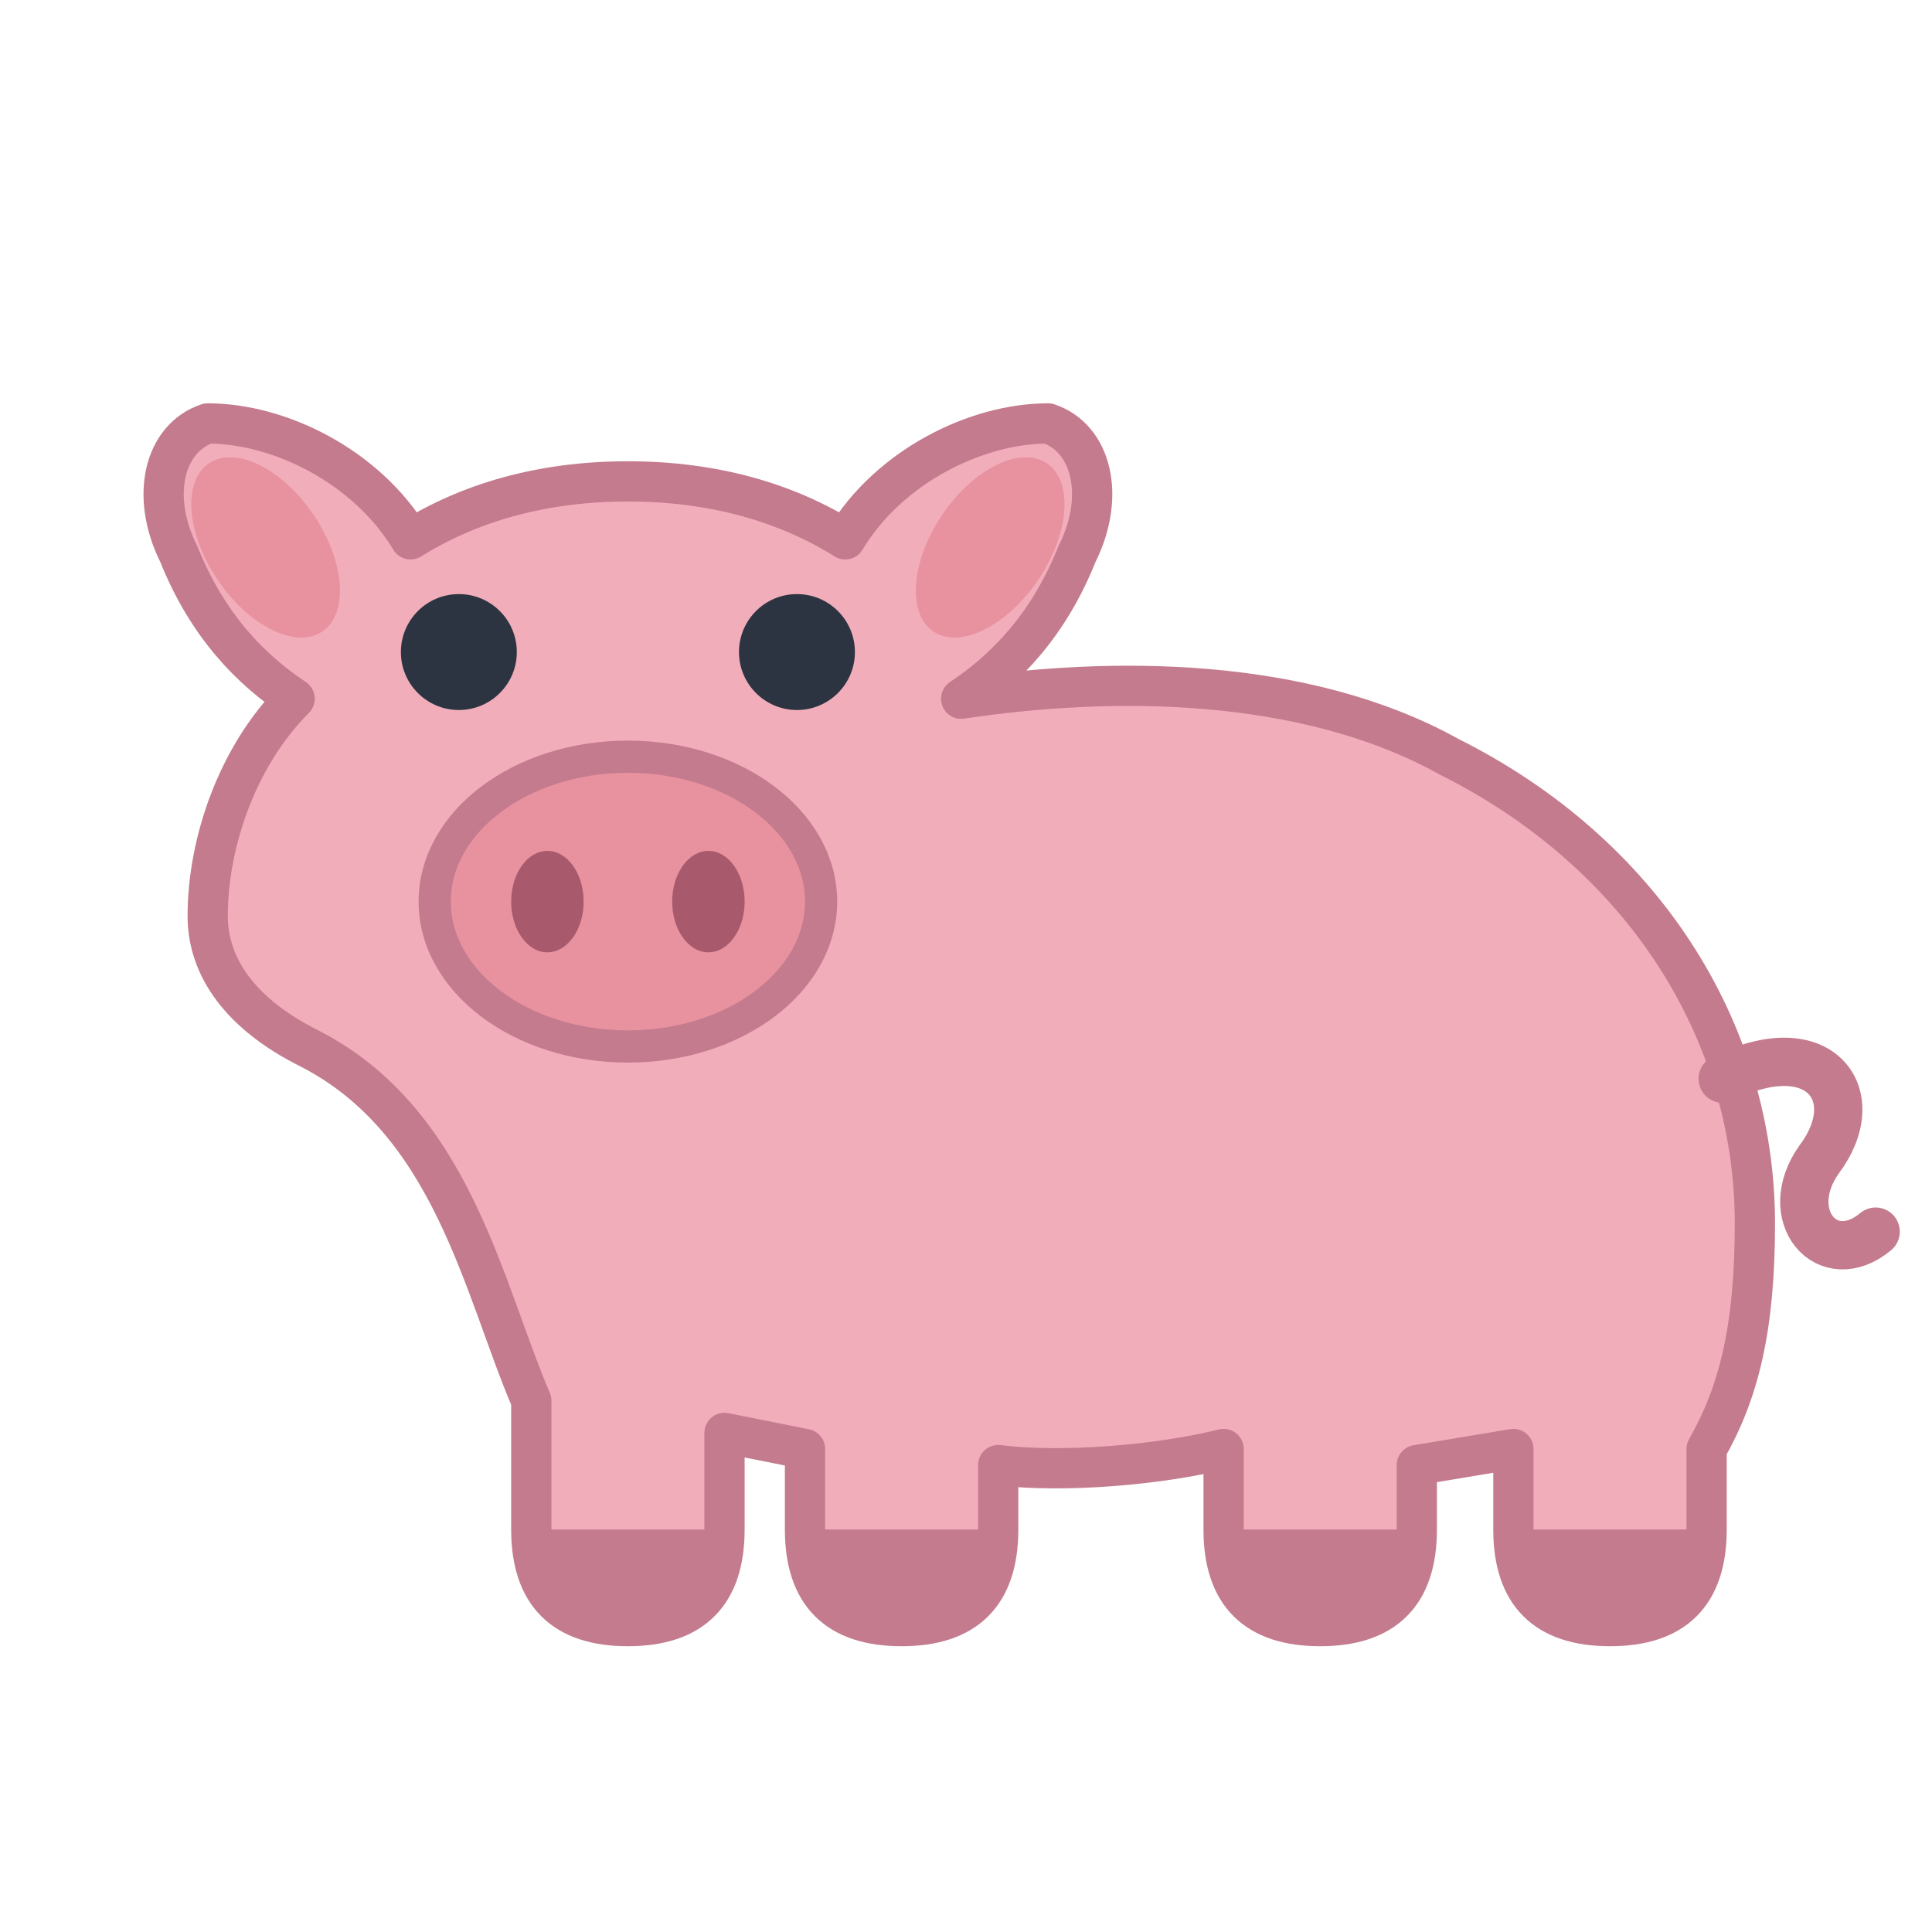
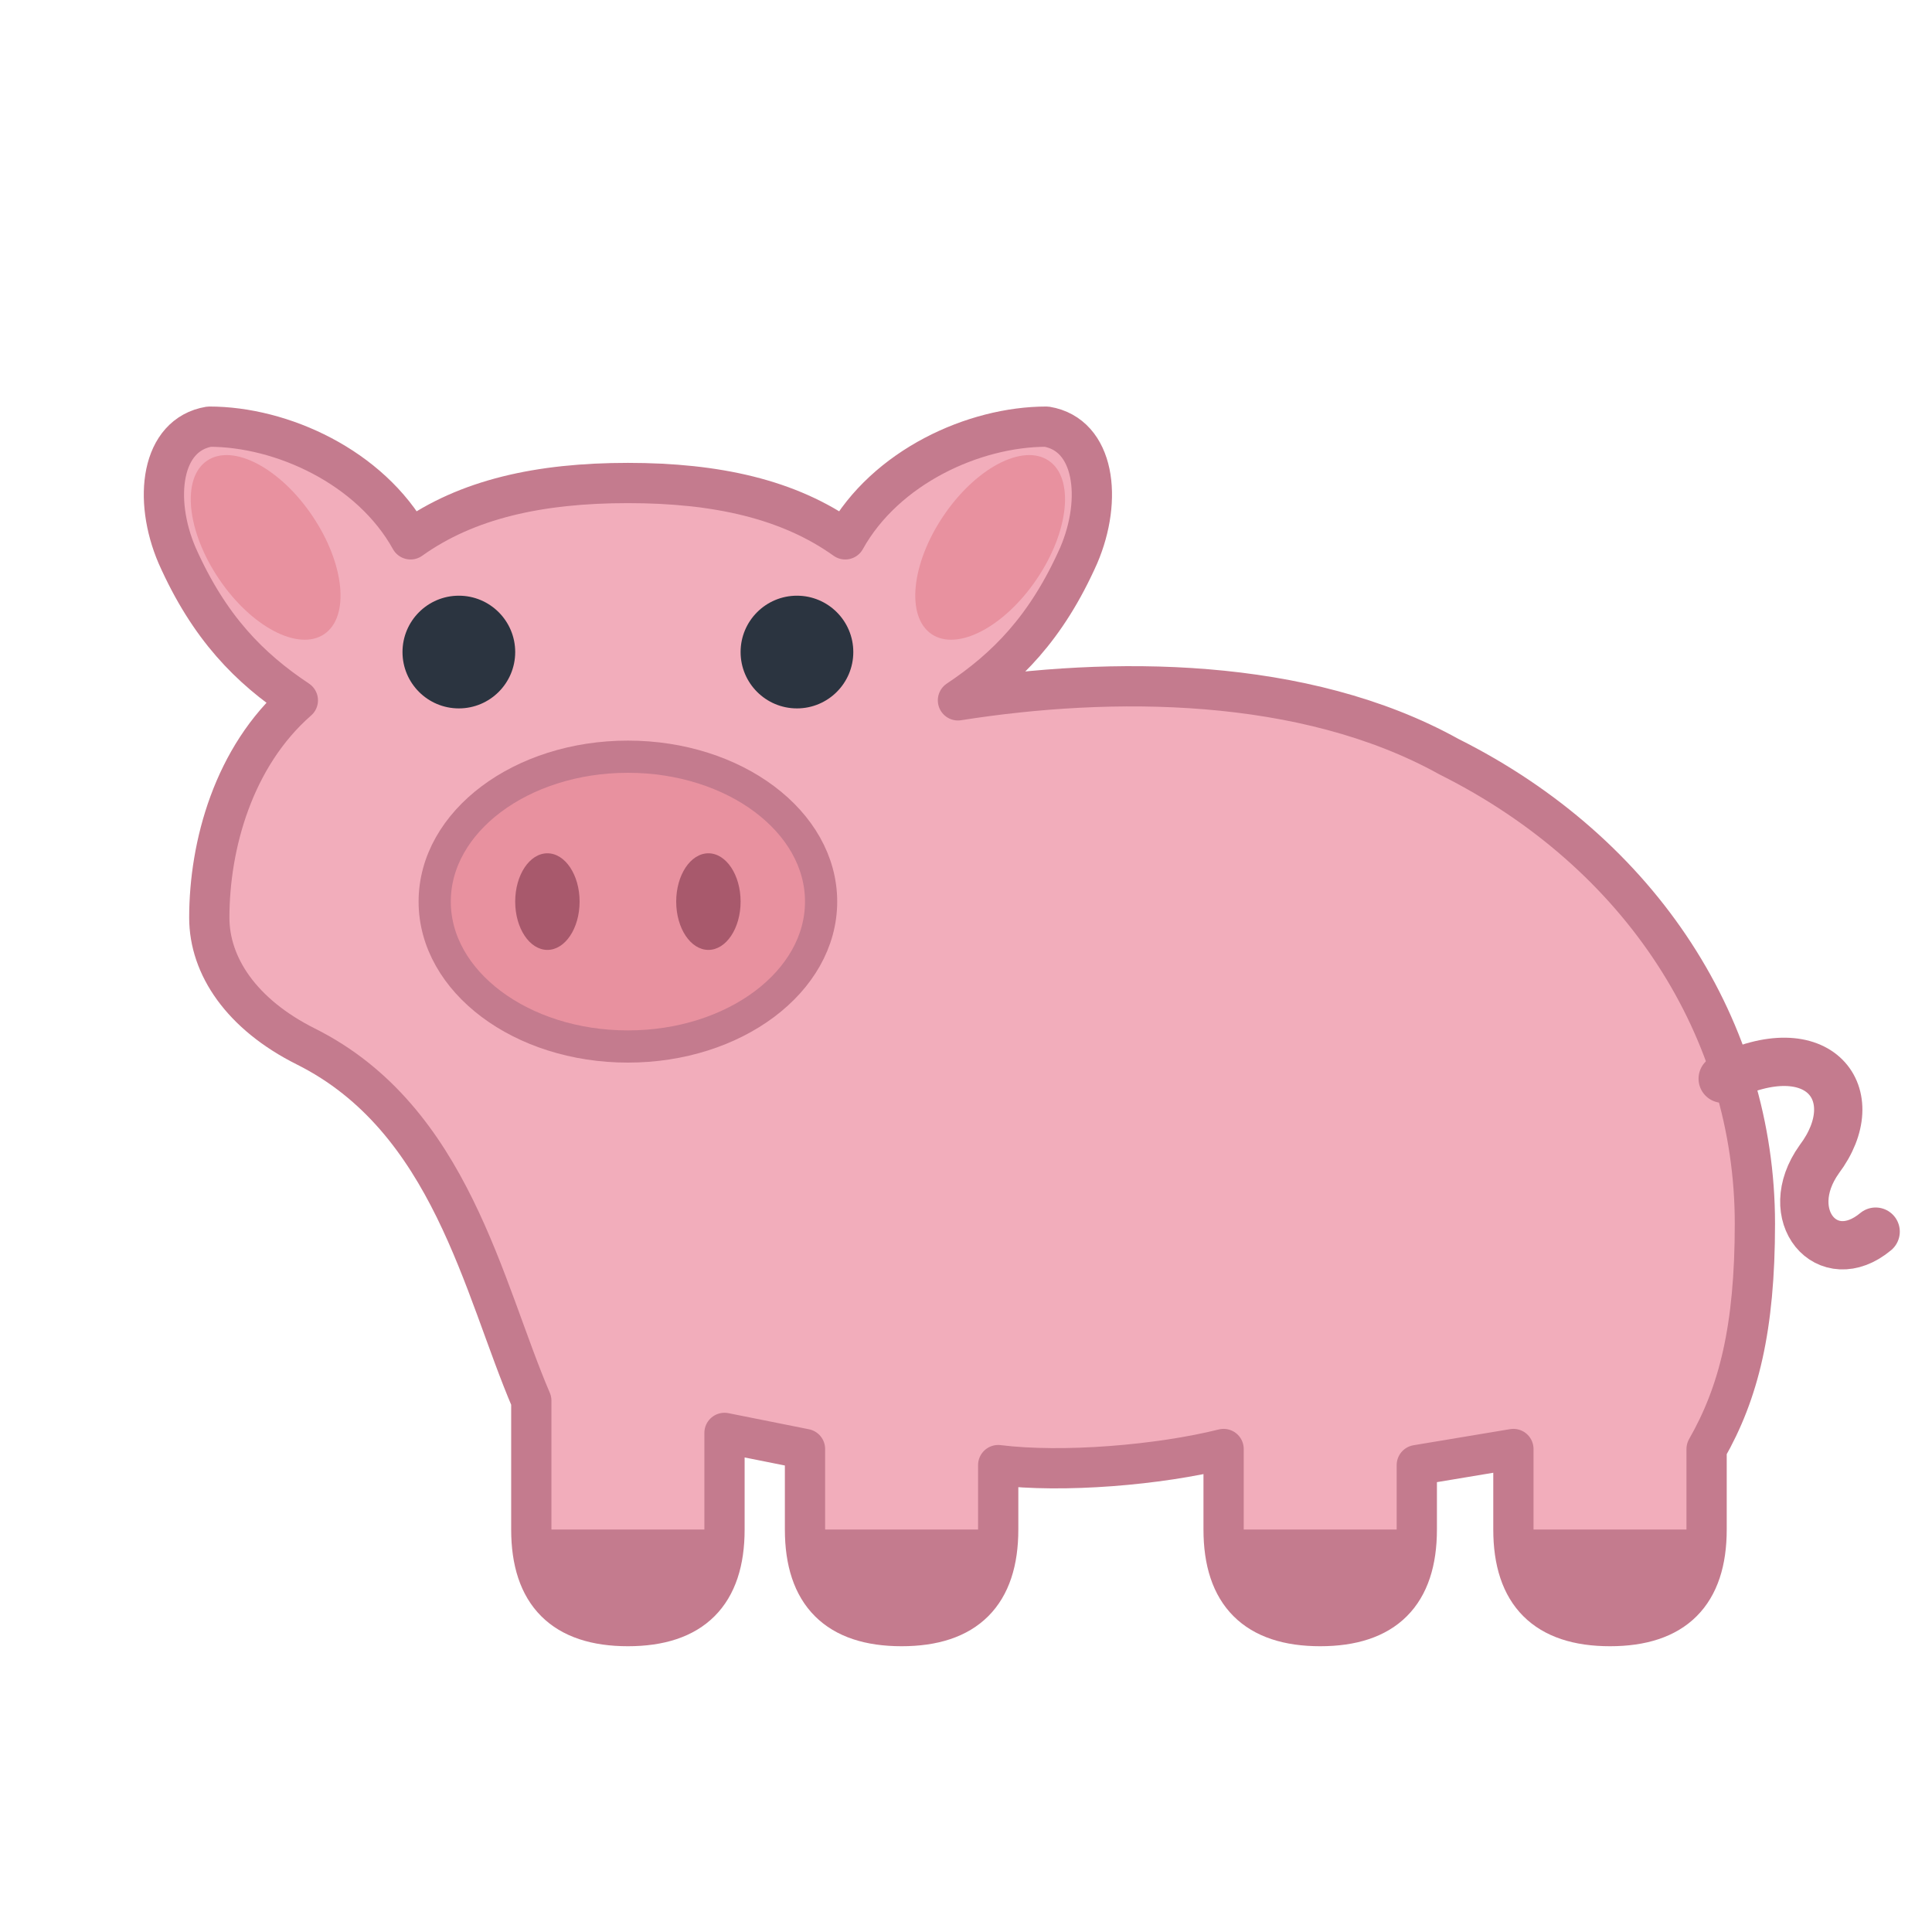
<svg xmlns="http://www.w3.org/2000/svg" viewBox="0 0 240 240" width="240" height="240">
-   <path id="silhouette" fill="#f2adbb" stroke="#c47b8e" stroke-width="5" stroke-linejoin="round" d="M78 59.8        C88.8 59.8 97.8 62.5 105 67        C110.4 58 121.2 52.6 130.2 52.6        C135.6 54.4 137.4 61.6 133.8 68.8        C130.2 77.8 124.8 83.2 119.4 86.8        C138 84 162 84 180 94        C204 106 218 128 218 152        C218 165 216 173 212 180        L212 190 Q212 202 200 202 Q188 202 188 190 L188 180        L176 182        L176 190 Q176 202 164 202 Q152 202 152 190 L152 180        C144 182 132 183 124 182        L124 190 Q124 202 112 202 Q100 202 100 190 L100 180        L90 178        L90 190 Q90 202 78 202 Q66 202 66 190 L66 174        C60 160 56.2 139.3 38.4 130.22        C29.85 125.95 25.8 120.1 25.8 113.8        C25.8 104.8 29.4 94 36.6 86.8        C31.2 83.2 25.8 77.8 22.2 68.8        C18.6 61.6 20.4 54.4 25.8 52.6        C34.8 52.6 45.6 58 51 67        C58.2 62.5 67.2 59.8 78 59.8 Z" />
+   <path id="silhouette" fill="#f2adbb" stroke="#c47b8e" stroke-width="5" stroke-linejoin="round" d="M78 60        C89 60 98 62 105 67        C110 58 121 53 130 53        C136 54 137 62 134 69        C130 78 125 83 119 87        C138 84 162 84 180 94        C204 106 218 128 218 152        C218 165 216 173 212 180        L212 190 Q212 202 200 202 Q188 202 188 190 L188 180        L176 182        L176 190 Q176 202 164 202 Q152 202 152 190 L152 180        C144 182 132 183 124 182        L124 190 Q124 202 112 202 Q100 202 100 190 L100 180        L90 178        L90 190 Q90 202 78 202 Q66 202 66 190 L66 174        C60 160 56 139 38 130        C30 126 26 120 26 114        C26 105 29 94 37 87        C31 83 26 78 22 69        C19 62 20 54 26 53        C35 53 46 58 51 67        C58 62 67 60 78 60 Z" />
  <g id="detail">
-     <ellipse cx="123" cy="68" rx="7.2" ry="12.6" fill="#e8919f" transform="rotate(34 123 68)" />
-     <ellipse cx="33" cy="68" rx="7.2" ry="12.6" fill="#e8919f" transform="rotate(-34 33 68)" />
-     <circle cx="57" cy="81" r="7.2" fill="#2b3440" />
-     <circle cx="99" cy="81" r="7.2" fill="#2b3440" />
+     <ellipse cx="123" cy="68" rx="7" ry="13" fill="#e8919f" transform="rotate(34 123 68)" />
+     <ellipse cx="33" cy="68" rx="7" ry="13" fill="#e8919f" transform="rotate(-34 33 68)" />
+     <circle cx="57" cy="81" r="7" fill="#2b3440" />
+     <circle cx="99" cy="81" r="7" fill="#2b3440" />
    <ellipse cx="78" cy="112" rx="24" ry="18" fill="#e8919f" stroke="#c47b8e" stroke-width="4" />
-     <ellipse cx="68" cy="112" rx="4.5" ry="6.3" fill="#a8596c" />
-     <ellipse cx="88" cy="112" rx="4.5" ry="6.3" fill="#a8596c" />
+     <ellipse cx="68" cy="112" rx="4" ry="6" fill="#a8596c" />
+     <ellipse cx="88" cy="112" rx="4" ry="6" fill="#a8596c" />
    <g fill="#c47b8e">
      <path d="M188 190 Q188 202 200 202 Q212 202 212 190 Z" />
      <path d="M152 190 Q152 202 164 202 Q176 202 176 190 Z" />
      <path d="M100 190 Q100 202 112 202 Q124 202 124 190 Z" />
      <path d="M66 190 Q66 202 78 202 Q90 202 90 190 Z" />
    </g>
    <path d="M214 134 C226 128 232 136 226 144 C221 151 227 158 233 153" fill="none" stroke="#c47b8e" stroke-width="6" stroke-linecap="round" data-overhang="tail" />
  </g>
</svg>
